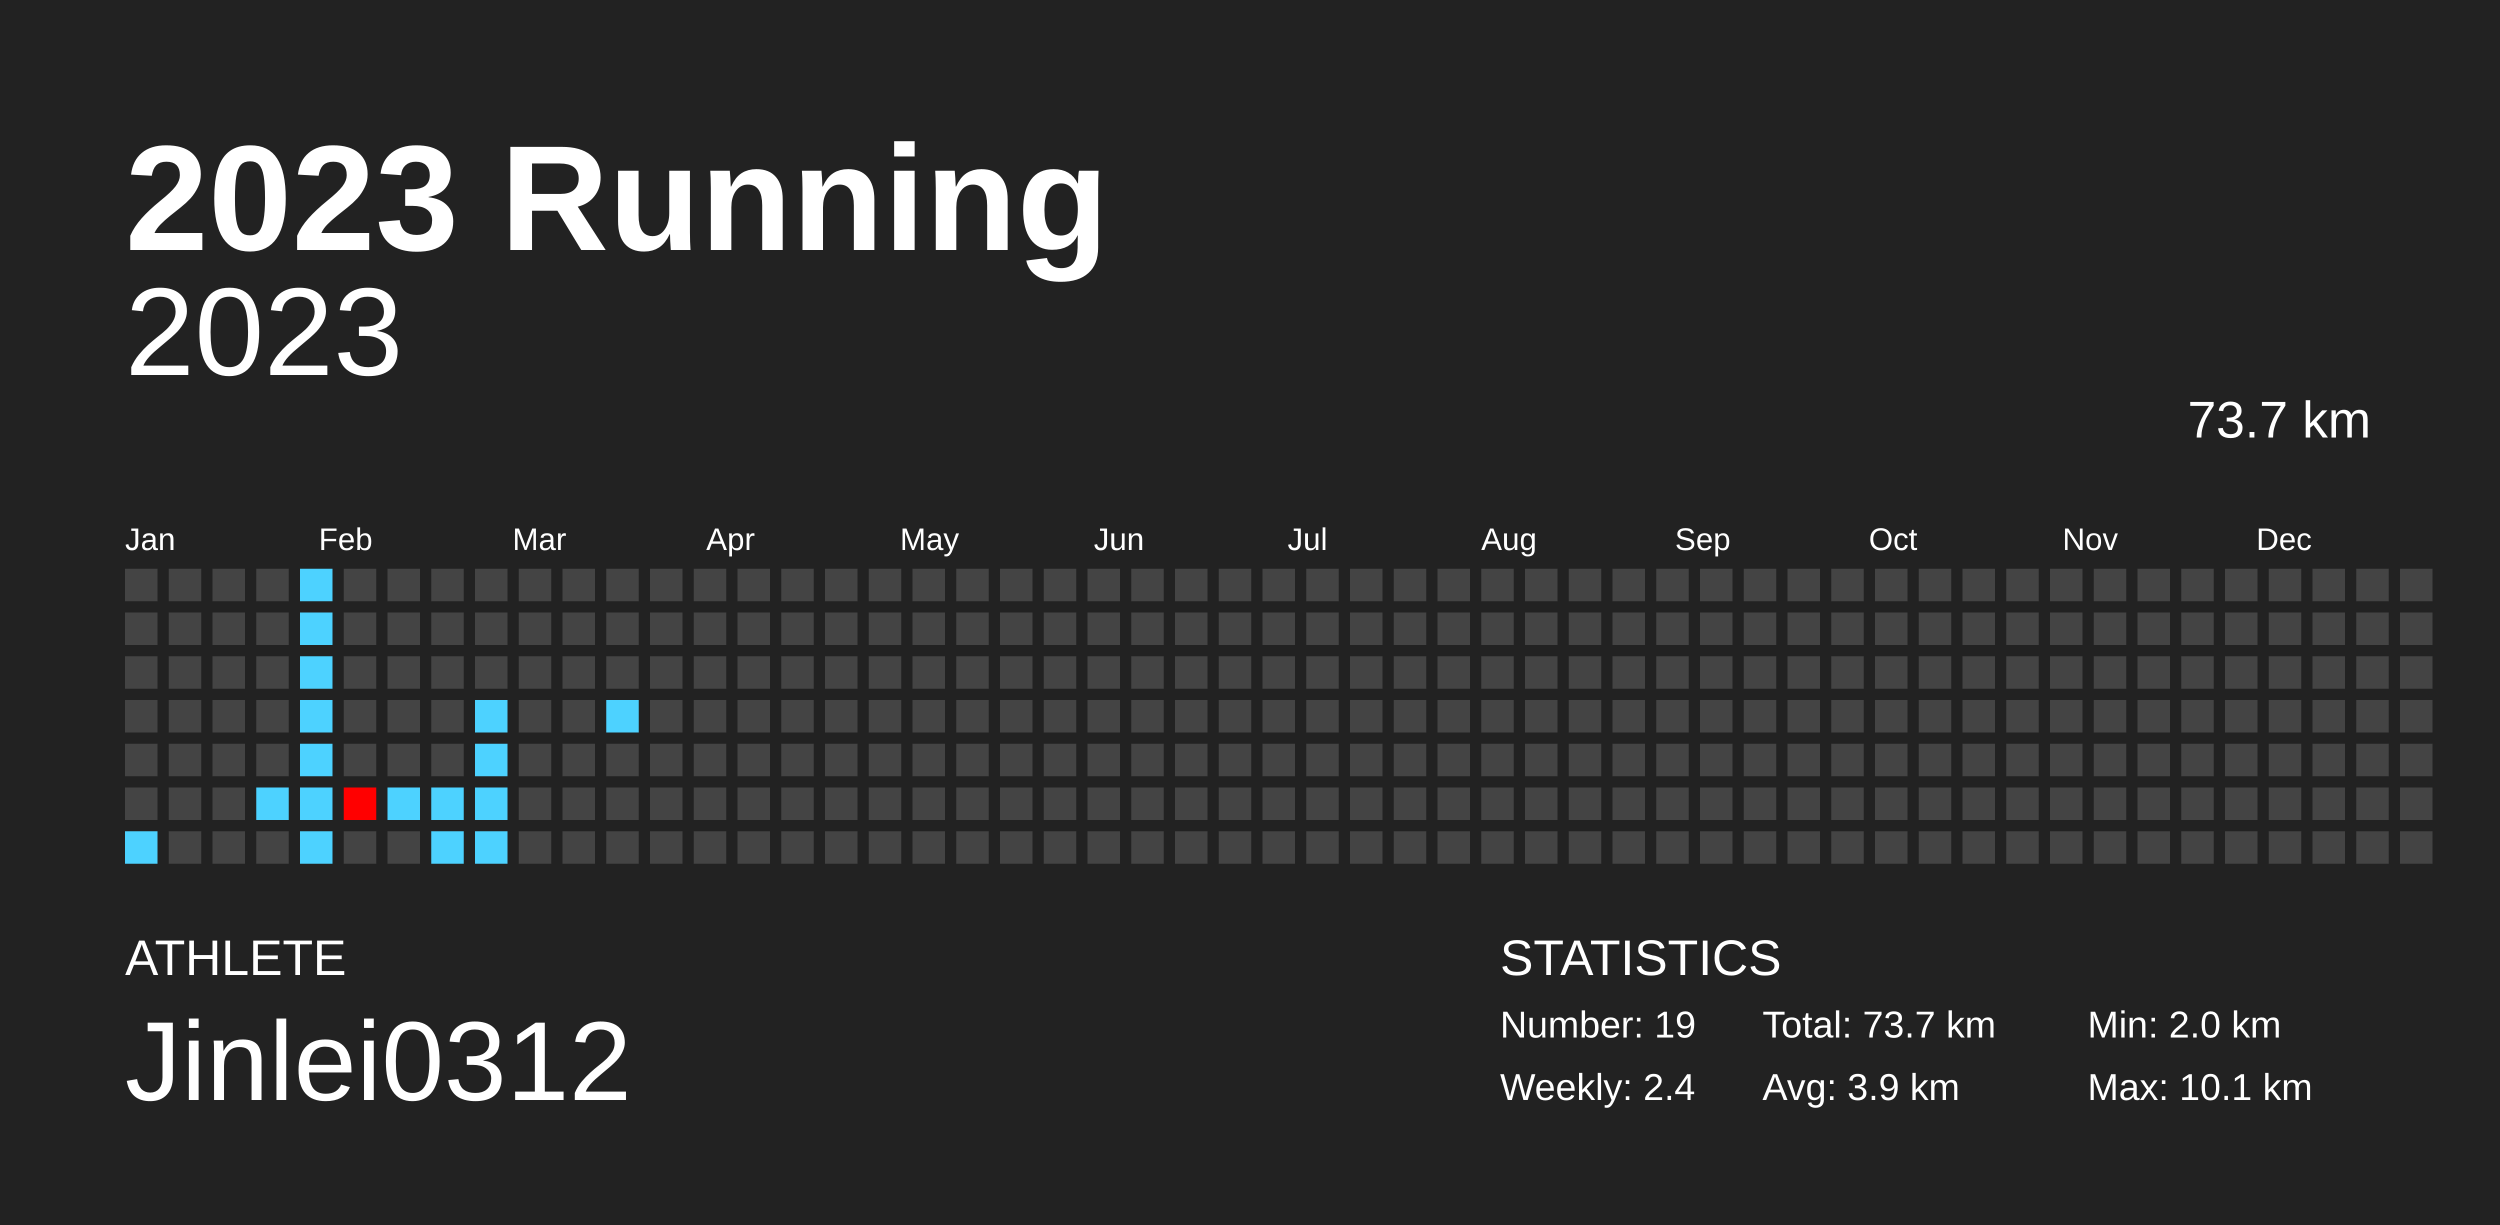
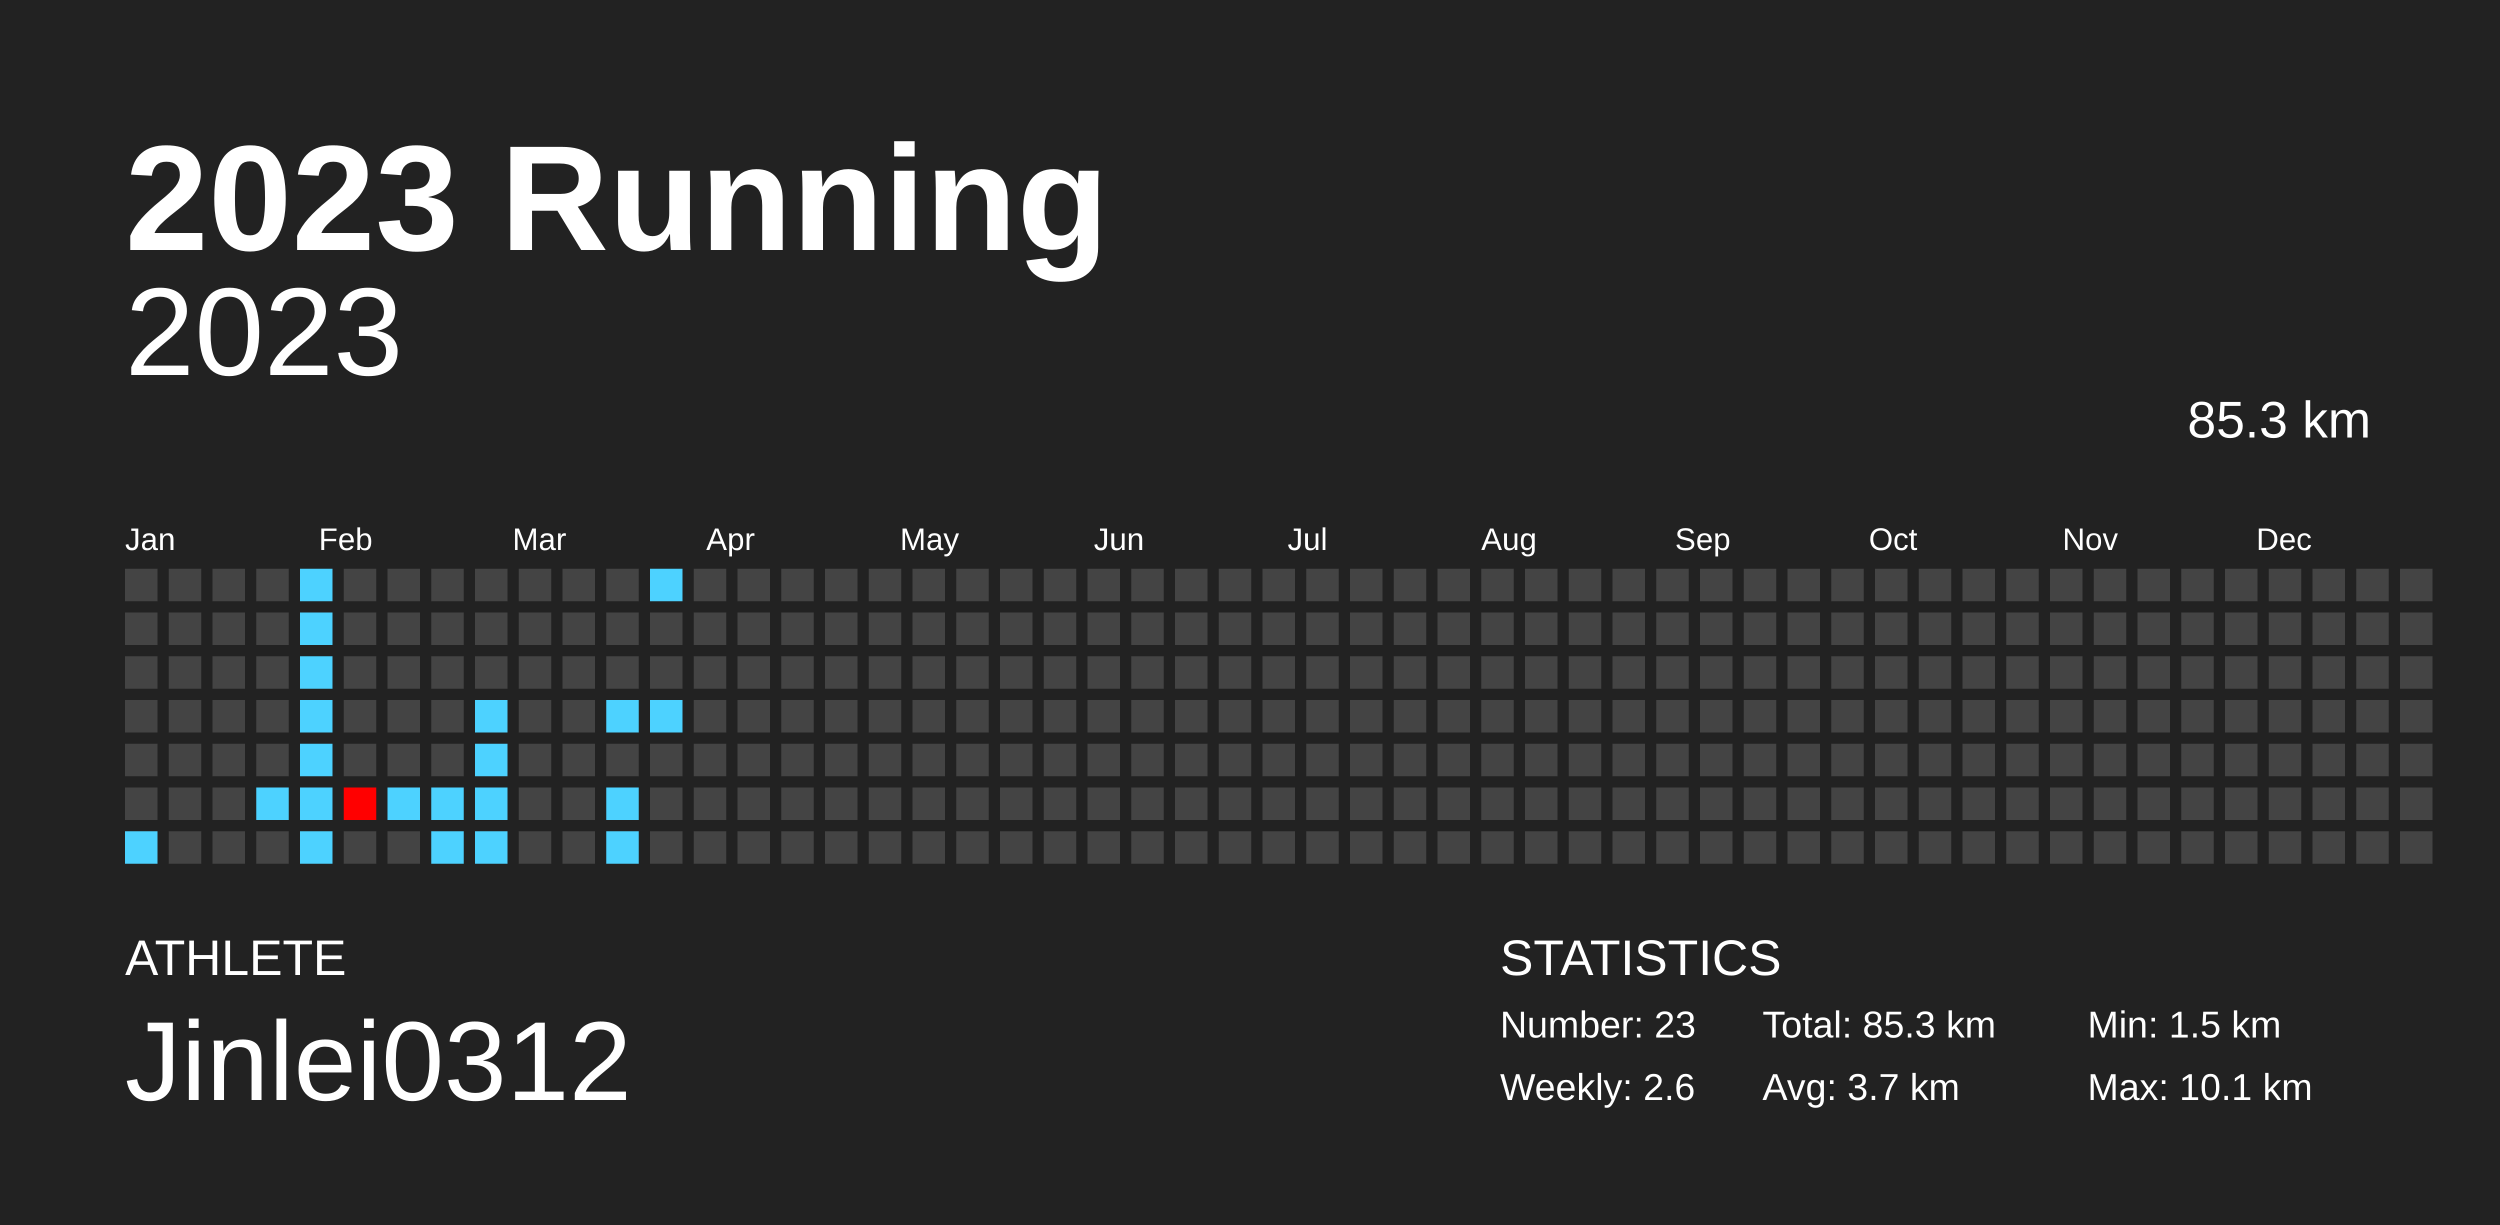
<svg xmlns="http://www.w3.org/2000/svg" baseProfile="full" height="98mm" version="1.1" viewBox="0,0,200,98" width="200mm">
  <defs />
  <rect fill="#222222" height="98" width="200" x="0" y="0" />
  <text fill="#FFFFFF" style="font-size:12px; font-family:Arial; font-weight:bold;" x="10" y="20">2023 Running</text>
  <text fill="#FFFFFF" style="font-size:4px; font-family:Arial" x="10" y="78">ATHLETE</text>
  <text fill="#FFFFFF" style="font-size:9px; font-family:Arial" x="10" y="88">Jinlei0312</text>
  <text fill="#FFFFFF" style="font-size:4px; font-family:Arial" x="120" y="78">STATISTICS</text>
-   <text fill="#FFFFFF" style="font-size:3px; font-family:Arial" x="120" y="83">Number: 19</text>
-   <text fill="#FFFFFF" style="font-size:3px; font-family:Arial" x="120" y="88">Weekly: 2.4</text>
-   <text fill="#FFFFFF" style="font-size:3px; font-family:Arial" x="141" y="83">Total: 73.7 km</text>
-   <text fill="#FFFFFF" style="font-size:3px; font-family:Arial" x="141" y="88">Avg: 3.9 km</text>
-   <text fill="#FFFFFF" style="font-size:3px; font-family:Arial" x="167" y="83">Min: 2.0 km</text>
+   <text fill="#FFFFFF" style="font-size:3px; font-family:Arial" x="120" y="83">Number: 23</text>
+   <text fill="#FFFFFF" style="font-size:3px; font-family:Arial" x="120" y="88">Weekly: 2.6</text>
+   <text fill="#FFFFFF" style="font-size:3px; font-family:Arial" x="141" y="83">Total: 85.3 km</text>
+   <text fill="#FFFFFF" style="font-size:3px; font-family:Arial" x="141" y="88">Avg: 3.7 km</text>
+   <text fill="#FFFFFF" style="font-size:3px; font-family:Arial" x="167" y="83">Min: 1.5 km</text>
  <text fill="#FFFFFF" style="font-size:3px; font-family:Arial" x="167" y="88">Max: 10.1 km</text>
  <text alignment-baseline="hanging" fill="#FFFFFF" style="font-size:10.0px; font-family:Arial;" x="10" y="30">2023</text>
-   <text alignment-baseline="hanging" fill="#FFFFFF" style="font-size:4.125px; font-family:Arial;" x="175" y="35">73.7 km</text>
+   <text alignment-baseline="hanging" fill="#FFFFFF" style="font-size:4.125px; font-family:Arial;" x="175" y="35">85.3 km</text>
  <text fill="#FFFFFF" style="font-size:2.5px; font-family:Arial" x="10.0" y="44">Jan</text>
  <text fill="#FFFFFF" style="font-size:2.5px; font-family:Arial" x="25.5" y="44">Feb</text>
  <text fill="#FFFFFF" style="font-size:2.5px; font-family:Arial" x="41.0" y="44">Mar</text>
  <text fill="#FFFFFF" style="font-size:2.5px; font-family:Arial" x="56.5" y="44">Apr</text>
  <text fill="#FFFFFF" style="font-size:2.5px; font-family:Arial" x="72.0" y="44">May</text>
  <text fill="#FFFFFF" style="font-size:2.5px; font-family:Arial" x="87.5" y="44">Jun</text>
  <text fill="#FFFFFF" style="font-size:2.5px; font-family:Arial" x="103.0" y="44">Jul</text>
  <text fill="#FFFFFF" style="font-size:2.5px; font-family:Arial" x="118.5" y="44">Aug</text>
  <text fill="#FFFFFF" style="font-size:2.5px; font-family:Arial" x="134.0" y="44">Sep</text>
  <text fill="#FFFFFF" style="font-size:2.5px; font-family:Arial" x="149.5" y="44">Oct</text>
  <text fill="#FFFFFF" style="font-size:2.5px; font-family:Arial" x="165.0" y="44">Nov</text>
  <text fill="#FFFFFF" style="font-size:2.5px; font-family:Arial" x="180.5" y="44">Dec</text>
  <rect fill="#444444" height="2.6" width="2.6" x="10.0" y="45.5" />
  <rect fill="#444444" height="2.6" width="2.6" x="10.0" y="49.0" />
  <rect fill="#444444" height="2.6" width="2.6" x="10.0" y="52.5" />
  <rect fill="#444444" height="2.6" width="2.6" x="10.0" y="56.0" />
  <rect fill="#444444" height="2.6" width="2.6" x="10.0" y="59.5" />
  <rect fill="#444444" height="2.6" width="2.6" x="10.0" y="63.0" />
  <rect fill="#4dd2ff" height="2.6" width="2.6" x="10.0" y="66.5" />
  <rect fill="#444444" height="2.6" width="2.6" x="13.5" y="45.5" />
  <rect fill="#444444" height="2.6" width="2.6" x="13.5" y="49.0" />
  <rect fill="#444444" height="2.6" width="2.6" x="13.5" y="52.5" />
  <rect fill="#444444" height="2.6" width="2.6" x="13.5" y="56.0" />
  <rect fill="#444444" height="2.6" width="2.6" x="13.5" y="59.5" />
  <rect fill="#444444" height="2.6" width="2.6" x="13.5" y="63.0" />
  <rect fill="#444444" height="2.6" width="2.6" x="13.5" y="66.5" />
  <rect fill="#444444" height="2.6" width="2.6" x="17.0" y="45.5" />
  <rect fill="#444444" height="2.6" width="2.6" x="17.0" y="49.0" />
  <rect fill="#444444" height="2.6" width="2.6" x="17.0" y="52.5" />
  <rect fill="#444444" height="2.6" width="2.6" x="17.0" y="56.0" />
  <rect fill="#444444" height="2.6" width="2.6" x="17.0" y="59.5" />
  <rect fill="#444444" height="2.6" width="2.6" x="17.0" y="63.0" />
  <rect fill="#444444" height="2.6" width="2.6" x="17.0" y="66.5" />
  <rect fill="#444444" height="2.6" width="2.6" x="20.5" y="45.5" />
  <rect fill="#444444" height="2.6" width="2.6" x="20.5" y="49.0" />
  <rect fill="#444444" height="2.6" width="2.6" x="20.5" y="52.5" />
  <rect fill="#444444" height="2.6" width="2.6" x="20.5" y="56.0" />
  <rect fill="#444444" height="2.6" width="2.6" x="20.5" y="59.5" />
  <rect fill="#4dd2ff" height="2.6" width="2.6" x="20.5" y="63.0" />
  <rect fill="#444444" height="2.6" width="2.6" x="20.5" y="66.5" />
  <rect fill="#4dd2ff" height="2.6" width="2.6" x="24.0" y="45.5" />
  <rect fill="#4dd2ff" height="2.6" width="2.6" x="24.0" y="49.0" />
  <rect fill="#4dd2ff" height="2.6" width="2.6" x="24.0" y="52.5" />
  <rect fill="#4dd2ff" height="2.6" width="2.6" x="24.0" y="56.0" />
  <rect fill="#4dd2ff" height="2.6" width="2.6" x="24.0" y="59.5" />
  <rect fill="#4dd2ff" height="2.6" width="2.6" x="24.0" y="63.0" />
  <rect fill="#4dd2ff" height="2.6" width="2.6" x="24.0" y="66.5" />
  <rect fill="#444444" height="2.6" width="2.6" x="27.5" y="45.5" />
  <rect fill="#444444" height="2.6" width="2.6" x="27.5" y="49.0" />
  <rect fill="#444444" height="2.6" width="2.6" x="27.5" y="52.5" />
  <rect fill="#444444" height="2.6" width="2.6" x="27.5" y="56.0" />
  <rect fill="#444444" height="2.6" width="2.6" x="27.5" y="59.5" />
  <rect fill="#ff0000" height="2.6" width="2.6" x="27.5" y="63.0" />
  <rect fill="#444444" height="2.6" width="2.6" x="27.5" y="66.5" />
  <rect fill="#444444" height="2.6" width="2.6" x="31.0" y="45.5" />
  <rect fill="#444444" height="2.6" width="2.6" x="31.0" y="49.0" />
  <rect fill="#444444" height="2.6" width="2.6" x="31.0" y="52.5" />
  <rect fill="#444444" height="2.6" width="2.6" x="31.0" y="56.0" />
  <rect fill="#444444" height="2.6" width="2.6" x="31.0" y="59.5" />
  <rect fill="#4dd2ff" height="2.6" width="2.6" x="31.0" y="63.0" />
  <rect fill="#444444" height="2.6" width="2.6" x="31.0" y="66.5" />
  <rect fill="#444444" height="2.6" width="2.6" x="34.5" y="45.5" />
  <rect fill="#444444" height="2.6" width="2.6" x="34.5" y="49.0" />
  <rect fill="#444444" height="2.6" width="2.6" x="34.5" y="52.5" />
  <rect fill="#444444" height="2.6" width="2.6" x="34.5" y="56.0" />
  <rect fill="#444444" height="2.6" width="2.6" x="34.5" y="59.5" />
  <rect fill="#4dd2ff" height="2.6" width="2.6" x="34.5" y="63.0" />
  <rect fill="#4dd2ff" height="2.6" width="2.6" x="34.5" y="66.5" />
  <rect fill="#444444" height="2.6" width="2.6" x="38.0" y="45.5" />
  <rect fill="#444444" height="2.6" width="2.6" x="38.0" y="49.0" />
  <rect fill="#444444" height="2.6" width="2.6" x="38.0" y="52.5" />
  <rect fill="#4dd2ff" height="2.6" width="2.6" x="38.0" y="56.0" />
  <rect fill="#4dd2ff" height="2.6" width="2.6" x="38.0" y="59.5" />
  <rect fill="#4dd2ff" height="2.6" width="2.6" x="38.0" y="63.0" />
  <rect fill="#4dd2ff" height="2.6" width="2.6" x="38.0" y="66.5" />
  <rect fill="#444444" height="2.6" width="2.6" x="41.5" y="45.5" />
  <rect fill="#444444" height="2.6" width="2.6" x="41.5" y="49.0" />
  <rect fill="#444444" height="2.6" width="2.6" x="41.5" y="52.5" />
  <rect fill="#444444" height="2.6" width="2.6" x="41.5" y="56.0" />
  <rect fill="#444444" height="2.6" width="2.6" x="41.5" y="59.5" />
  <rect fill="#444444" height="2.6" width="2.6" x="41.5" y="63.0" />
  <rect fill="#444444" height="2.6" width="2.6" x="41.5" y="66.5" />
  <rect fill="#444444" height="2.6" width="2.6" x="45.0" y="45.5" />
  <rect fill="#444444" height="2.6" width="2.6" x="45.0" y="49.0" />
  <rect fill="#444444" height="2.6" width="2.6" x="45.0" y="52.5" />
  <rect fill="#444444" height="2.6" width="2.6" x="45.0" y="56.0" />
  <rect fill="#444444" height="2.6" width="2.6" x="45.0" y="59.5" />
  <rect fill="#444444" height="2.6" width="2.6" x="45.0" y="63.0" />
  <rect fill="#444444" height="2.6" width="2.6" x="45.0" y="66.5" />
  <rect fill="#444444" height="2.6" width="2.6" x="48.5" y="45.5" />
  <rect fill="#444444" height="2.6" width="2.6" x="48.5" y="49.0" />
  <rect fill="#444444" height="2.6" width="2.6" x="48.5" y="52.5" />
  <rect fill="#4dd2ff" height="2.6" width="2.6" x="48.5" y="56.0" />
  <rect fill="#444444" height="2.6" width="2.6" x="48.5" y="59.5" />
-   <rect fill="#444444" height="2.6" width="2.6" x="48.5" y="63.0" />
-   <rect fill="#444444" height="2.6" width="2.6" x="48.5" y="66.5" />
-   <rect fill="#444444" height="2.6" width="2.6" x="52.0" y="45.5" />
+   <rect fill="#4dd2ff" height="2.6" width="2.6" x="48.5" y="63.0" />
+   <rect fill="#4dd2ff" height="2.6" width="2.6" x="48.5" y="66.5" />
+   <rect fill="#4dd2ff" height="2.6" width="2.6" x="52.0" y="45.5" />
  <rect fill="#444444" height="2.6" width="2.6" x="52.0" y="49.0" />
  <rect fill="#444444" height="2.6" width="2.6" x="52.0" y="52.5" />
-   <rect fill="#444444" height="2.6" width="2.6" x="52.0" y="56.0" />
+   <rect fill="#4dd2ff" height="2.6" width="2.6" x="52.0" y="56.0" />
  <rect fill="#444444" height="2.6" width="2.6" x="52.0" y="59.5" />
  <rect fill="#444444" height="2.6" width="2.6" x="52.0" y="63.0" />
  <rect fill="#444444" height="2.6" width="2.6" x="52.0" y="66.5" />
  <rect fill="#444444" height="2.6" width="2.6" x="55.5" y="45.5" />
  <rect fill="#444444" height="2.6" width="2.6" x="55.5" y="49.0" />
  <rect fill="#444444" height="2.6" width="2.6" x="55.5" y="52.5" />
  <rect fill="#444444" height="2.6" width="2.6" x="55.5" y="56.0" />
  <rect fill="#444444" height="2.6" width="2.6" x="55.5" y="59.5" />
  <rect fill="#444444" height="2.6" width="2.6" x="55.5" y="63.0" />
  <rect fill="#444444" height="2.6" width="2.6" x="55.5" y="66.5" />
  <rect fill="#444444" height="2.6" width="2.6" x="59.0" y="45.5" />
  <rect fill="#444444" height="2.6" width="2.6" x="59.0" y="49.0" />
  <rect fill="#444444" height="2.6" width="2.6" x="59.0" y="52.5" />
  <rect fill="#444444" height="2.6" width="2.6" x="59.0" y="56.0" />
  <rect fill="#444444" height="2.6" width="2.6" x="59.0" y="59.5" />
  <rect fill="#444444" height="2.6" width="2.6" x="59.0" y="63.0" />
  <rect fill="#444444" height="2.6" width="2.6" x="59.0" y="66.5" />
  <rect fill="#444444" height="2.6" width="2.6" x="62.5" y="45.5" />
  <rect fill="#444444" height="2.6" width="2.6" x="62.5" y="49.0" />
  <rect fill="#444444" height="2.6" width="2.6" x="62.5" y="52.5" />
  <rect fill="#444444" height="2.6" width="2.6" x="62.5" y="56.0" />
  <rect fill="#444444" height="2.6" width="2.6" x="62.5" y="59.5" />
  <rect fill="#444444" height="2.6" width="2.6" x="62.5" y="63.0" />
  <rect fill="#444444" height="2.6" width="2.6" x="62.5" y="66.5" />
  <rect fill="#444444" height="2.6" width="2.6" x="66.0" y="45.5" />
  <rect fill="#444444" height="2.6" width="2.6" x="66.0" y="49.0" />
  <rect fill="#444444" height="2.6" width="2.6" x="66.0" y="52.5" />
  <rect fill="#444444" height="2.6" width="2.6" x="66.0" y="56.0" />
  <rect fill="#444444" height="2.6" width="2.6" x="66.0" y="59.5" />
  <rect fill="#444444" height="2.6" width="2.6" x="66.0" y="63.0" />
  <rect fill="#444444" height="2.6" width="2.6" x="66.0" y="66.5" />
  <rect fill="#444444" height="2.6" width="2.6" x="69.5" y="45.5" />
  <rect fill="#444444" height="2.6" width="2.6" x="69.5" y="49.0" />
  <rect fill="#444444" height="2.6" width="2.6" x="69.5" y="52.5" />
  <rect fill="#444444" height="2.6" width="2.6" x="69.5" y="56.0" />
  <rect fill="#444444" height="2.6" width="2.6" x="69.5" y="59.5" />
  <rect fill="#444444" height="2.6" width="2.6" x="69.5" y="63.0" />
  <rect fill="#444444" height="2.6" width="2.6" x="69.5" y="66.5" />
  <rect fill="#444444" height="2.6" width="2.6" x="73.0" y="45.5" />
  <rect fill="#444444" height="2.6" width="2.6" x="73.0" y="49.0" />
  <rect fill="#444444" height="2.6" width="2.6" x="73.0" y="52.5" />
  <rect fill="#444444" height="2.6" width="2.6" x="73.0" y="56.0" />
  <rect fill="#444444" height="2.6" width="2.6" x="73.0" y="59.5" />
  <rect fill="#444444" height="2.6" width="2.6" x="73.0" y="63.0" />
  <rect fill="#444444" height="2.6" width="2.6" x="73.0" y="66.5" />
  <rect fill="#444444" height="2.6" width="2.6" x="76.5" y="45.5" />
  <rect fill="#444444" height="2.6" width="2.6" x="76.5" y="49.0" />
  <rect fill="#444444" height="2.6" width="2.6" x="76.5" y="52.5" />
  <rect fill="#444444" height="2.6" width="2.6" x="76.5" y="56.0" />
  <rect fill="#444444" height="2.6" width="2.6" x="76.5" y="59.5" />
  <rect fill="#444444" height="2.6" width="2.6" x="76.5" y="63.0" />
  <rect fill="#444444" height="2.6" width="2.6" x="76.5" y="66.5" />
  <rect fill="#444444" height="2.6" width="2.6" x="80.0" y="45.5" />
  <rect fill="#444444" height="2.6" width="2.6" x="80.0" y="49.0" />
  <rect fill="#444444" height="2.6" width="2.6" x="80.0" y="52.5" />
  <rect fill="#444444" height="2.6" width="2.6" x="80.0" y="56.0" />
  <rect fill="#444444" height="2.6" width="2.6" x="80.0" y="59.5" />
  <rect fill="#444444" height="2.6" width="2.6" x="80.0" y="63.0" />
  <rect fill="#444444" height="2.6" width="2.6" x="80.0" y="66.5" />
  <rect fill="#444444" height="2.6" width="2.6" x="83.5" y="45.5" />
  <rect fill="#444444" height="2.6" width="2.6" x="83.5" y="49.0" />
  <rect fill="#444444" height="2.6" width="2.6" x="83.5" y="52.5" />
  <rect fill="#444444" height="2.6" width="2.6" x="83.5" y="56.0" />
  <rect fill="#444444" height="2.6" width="2.6" x="83.5" y="59.5" />
  <rect fill="#444444" height="2.6" width="2.6" x="83.5" y="63.0" />
  <rect fill="#444444" height="2.6" width="2.6" x="83.5" y="66.5" />
  <rect fill="#444444" height="2.6" width="2.6" x="87.0" y="45.5" />
  <rect fill="#444444" height="2.6" width="2.6" x="87.0" y="49.0" />
  <rect fill="#444444" height="2.6" width="2.6" x="87.0" y="52.5" />
  <rect fill="#444444" height="2.6" width="2.6" x="87.0" y="56.0" />
  <rect fill="#444444" height="2.6" width="2.6" x="87.0" y="59.5" />
  <rect fill="#444444" height="2.6" width="2.6" x="87.0" y="63.0" />
  <rect fill="#444444" height="2.6" width="2.6" x="87.0" y="66.5" />
  <rect fill="#444444" height="2.6" width="2.6" x="90.5" y="45.5" />
  <rect fill="#444444" height="2.6" width="2.6" x="90.5" y="49.0" />
  <rect fill="#444444" height="2.6" width="2.6" x="90.5" y="52.5" />
  <rect fill="#444444" height="2.6" width="2.6" x="90.5" y="56.0" />
  <rect fill="#444444" height="2.6" width="2.6" x="90.5" y="59.5" />
  <rect fill="#444444" height="2.6" width="2.6" x="90.5" y="63.0" />
  <rect fill="#444444" height="2.6" width="2.6" x="90.5" y="66.5" />
  <rect fill="#444444" height="2.6" width="2.6" x="94.0" y="45.5" />
  <rect fill="#444444" height="2.6" width="2.6" x="94.0" y="49.0" />
  <rect fill="#444444" height="2.6" width="2.6" x="94.0" y="52.5" />
  <rect fill="#444444" height="2.6" width="2.6" x="94.0" y="56.0" />
  <rect fill="#444444" height="2.6" width="2.6" x="94.0" y="59.5" />
  <rect fill="#444444" height="2.6" width="2.6" x="94.0" y="63.0" />
  <rect fill="#444444" height="2.6" width="2.6" x="94.0" y="66.5" />
  <rect fill="#444444" height="2.6" width="2.6" x="97.5" y="45.5" />
  <rect fill="#444444" height="2.6" width="2.6" x="97.5" y="49.0" />
  <rect fill="#444444" height="2.6" width="2.6" x="97.5" y="52.5" />
  <rect fill="#444444" height="2.6" width="2.6" x="97.5" y="56.0" />
  <rect fill="#444444" height="2.6" width="2.6" x="97.5" y="59.5" />
  <rect fill="#444444" height="2.6" width="2.6" x="97.5" y="63.0" />
  <rect fill="#444444" height="2.6" width="2.6" x="97.5" y="66.5" />
  <rect fill="#444444" height="2.6" width="2.6" x="101.0" y="45.5" />
  <rect fill="#444444" height="2.6" width="2.6" x="101.0" y="49.0" />
  <rect fill="#444444" height="2.6" width="2.6" x="101.0" y="52.5" />
  <rect fill="#444444" height="2.6" width="2.6" x="101.0" y="56.0" />
  <rect fill="#444444" height="2.6" width="2.6" x="101.0" y="59.5" />
  <rect fill="#444444" height="2.6" width="2.6" x="101.0" y="63.0" />
  <rect fill="#444444" height="2.6" width="2.6" x="101.0" y="66.5" />
  <rect fill="#444444" height="2.6" width="2.6" x="104.5" y="45.5" />
  <rect fill="#444444" height="2.6" width="2.6" x="104.5" y="49.0" />
  <rect fill="#444444" height="2.6" width="2.6" x="104.5" y="52.5" />
  <rect fill="#444444" height="2.6" width="2.6" x="104.5" y="56.0" />
  <rect fill="#444444" height="2.6" width="2.6" x="104.5" y="59.5" />
  <rect fill="#444444" height="2.6" width="2.6" x="104.5" y="63.0" />
  <rect fill="#444444" height="2.6" width="2.6" x="104.5" y="66.5" />
  <rect fill="#444444" height="2.6" width="2.6" x="108.0" y="45.5" />
  <rect fill="#444444" height="2.6" width="2.6" x="108.0" y="49.0" />
  <rect fill="#444444" height="2.6" width="2.6" x="108.0" y="52.5" />
  <rect fill="#444444" height="2.6" width="2.6" x="108.0" y="56.0" />
  <rect fill="#444444" height="2.6" width="2.6" x="108.0" y="59.5" />
  <rect fill="#444444" height="2.6" width="2.6" x="108.0" y="63.0" />
  <rect fill="#444444" height="2.6" width="2.6" x="108.0" y="66.5" />
  <rect fill="#444444" height="2.6" width="2.6" x="111.5" y="45.5" />
  <rect fill="#444444" height="2.6" width="2.6" x="111.5" y="49.0" />
  <rect fill="#444444" height="2.6" width="2.6" x="111.5" y="52.5" />
  <rect fill="#444444" height="2.6" width="2.6" x="111.5" y="56.0" />
  <rect fill="#444444" height="2.6" width="2.6" x="111.5" y="59.5" />
  <rect fill="#444444" height="2.6" width="2.6" x="111.5" y="63.0" />
  <rect fill="#444444" height="2.6" width="2.6" x="111.5" y="66.5" />
  <rect fill="#444444" height="2.6" width="2.6" x="115.0" y="45.5" />
  <rect fill="#444444" height="2.6" width="2.6" x="115.0" y="49.0" />
  <rect fill="#444444" height="2.6" width="2.6" x="115.0" y="52.5" />
  <rect fill="#444444" height="2.6" width="2.6" x="115.0" y="56.0" />
  <rect fill="#444444" height="2.6" width="2.6" x="115.0" y="59.5" />
  <rect fill="#444444" height="2.6" width="2.6" x="115.0" y="63.0" />
  <rect fill="#444444" height="2.6" width="2.6" x="115.0" y="66.5" />
  <rect fill="#444444" height="2.6" width="2.6" x="118.5" y="45.5" />
  <rect fill="#444444" height="2.6" width="2.6" x="118.5" y="49.0" />
  <rect fill="#444444" height="2.6" width="2.6" x="118.5" y="52.5" />
  <rect fill="#444444" height="2.6" width="2.6" x="118.5" y="56.0" />
  <rect fill="#444444" height="2.6" width="2.6" x="118.5" y="59.5" />
  <rect fill="#444444" height="2.6" width="2.6" x="118.5" y="63.0" />
  <rect fill="#444444" height="2.6" width="2.6" x="118.5" y="66.5" />
  <rect fill="#444444" height="2.6" width="2.6" x="122.0" y="45.5" />
  <rect fill="#444444" height="2.6" width="2.6" x="122.0" y="49.0" />
  <rect fill="#444444" height="2.6" width="2.6" x="122.0" y="52.5" />
  <rect fill="#444444" height="2.6" width="2.6" x="122.0" y="56.0" />
  <rect fill="#444444" height="2.6" width="2.6" x="122.0" y="59.5" />
  <rect fill="#444444" height="2.6" width="2.6" x="122.0" y="63.0" />
  <rect fill="#444444" height="2.6" width="2.6" x="122.0" y="66.5" />
  <rect fill="#444444" height="2.6" width="2.6" x="125.5" y="45.5" />
  <rect fill="#444444" height="2.6" width="2.6" x="125.5" y="49.0" />
  <rect fill="#444444" height="2.6" width="2.6" x="125.5" y="52.5" />
  <rect fill="#444444" height="2.6" width="2.6" x="125.5" y="56.0" />
  <rect fill="#444444" height="2.6" width="2.6" x="125.5" y="59.5" />
  <rect fill="#444444" height="2.6" width="2.6" x="125.5" y="63.0" />
  <rect fill="#444444" height="2.6" width="2.6" x="125.5" y="66.5" />
  <rect fill="#444444" height="2.6" width="2.6" x="129.0" y="45.5" />
  <rect fill="#444444" height="2.6" width="2.6" x="129.0" y="49.0" />
  <rect fill="#444444" height="2.6" width="2.6" x="129.0" y="52.5" />
  <rect fill="#444444" height="2.6" width="2.6" x="129.0" y="56.0" />
  <rect fill="#444444" height="2.6" width="2.6" x="129.0" y="59.5" />
  <rect fill="#444444" height="2.6" width="2.6" x="129.0" y="63.0" />
  <rect fill="#444444" height="2.6" width="2.6" x="129.0" y="66.5" />
  <rect fill="#444444" height="2.6" width="2.6" x="132.5" y="45.5" />
  <rect fill="#444444" height="2.6" width="2.6" x="132.5" y="49.0" />
  <rect fill="#444444" height="2.6" width="2.6" x="132.5" y="52.5" />
  <rect fill="#444444" height="2.6" width="2.6" x="132.5" y="56.0" />
  <rect fill="#444444" height="2.6" width="2.6" x="132.5" y="59.5" />
  <rect fill="#444444" height="2.6" width="2.6" x="132.5" y="63.0" />
  <rect fill="#444444" height="2.6" width="2.6" x="132.5" y="66.5" />
  <rect fill="#444444" height="2.6" width="2.6" x="136.0" y="45.5" />
  <rect fill="#444444" height="2.6" width="2.6" x="136.0" y="49.0" />
  <rect fill="#444444" height="2.6" width="2.6" x="136.0" y="52.5" />
  <rect fill="#444444" height="2.6" width="2.6" x="136.0" y="56.0" />
  <rect fill="#444444" height="2.6" width="2.6" x="136.0" y="59.5" />
  <rect fill="#444444" height="2.6" width="2.6" x="136.0" y="63.0" />
  <rect fill="#444444" height="2.6" width="2.6" x="136.0" y="66.5" />
  <rect fill="#444444" height="2.6" width="2.6" x="139.5" y="45.5" />
  <rect fill="#444444" height="2.6" width="2.6" x="139.5" y="49.0" />
  <rect fill="#444444" height="2.6" width="2.6" x="139.5" y="52.5" />
  <rect fill="#444444" height="2.6" width="2.6" x="139.5" y="56.0" />
  <rect fill="#444444" height="2.6" width="2.6" x="139.5" y="59.5" />
  <rect fill="#444444" height="2.6" width="2.6" x="139.5" y="63.0" />
  <rect fill="#444444" height="2.6" width="2.6" x="139.5" y="66.5" />
  <rect fill="#444444" height="2.6" width="2.6" x="143.0" y="45.5" />
  <rect fill="#444444" height="2.6" width="2.6" x="143.0" y="49.0" />
  <rect fill="#444444" height="2.6" width="2.6" x="143.0" y="52.5" />
  <rect fill="#444444" height="2.6" width="2.6" x="143.0" y="56.0" />
  <rect fill="#444444" height="2.6" width="2.6" x="143.0" y="59.5" />
  <rect fill="#444444" height="2.6" width="2.6" x="143.0" y="63.0" />
  <rect fill="#444444" height="2.6" width="2.6" x="143.0" y="66.5" />
  <rect fill="#444444" height="2.6" width="2.6" x="146.5" y="45.5" />
  <rect fill="#444444" height="2.6" width="2.6" x="146.5" y="49.0" />
  <rect fill="#444444" height="2.6" width="2.6" x="146.5" y="52.5" />
  <rect fill="#444444" height="2.6" width="2.6" x="146.5" y="56.0" />
  <rect fill="#444444" height="2.6" width="2.6" x="146.5" y="59.5" />
  <rect fill="#444444" height="2.6" width="2.6" x="146.5" y="63.0" />
  <rect fill="#444444" height="2.6" width="2.6" x="146.5" y="66.5" />
  <rect fill="#444444" height="2.6" width="2.6" x="150.0" y="45.5" />
  <rect fill="#444444" height="2.6" width="2.6" x="150.0" y="49.0" />
  <rect fill="#444444" height="2.6" width="2.6" x="150.0" y="52.5" />
  <rect fill="#444444" height="2.6" width="2.6" x="150.0" y="56.0" />
  <rect fill="#444444" height="2.6" width="2.6" x="150.0" y="59.5" />
  <rect fill="#444444" height="2.6" width="2.6" x="150.0" y="63.0" />
  <rect fill="#444444" height="2.6" width="2.6" x="150.0" y="66.5" />
  <rect fill="#444444" height="2.6" width="2.6" x="153.5" y="45.5" />
  <rect fill="#444444" height="2.6" width="2.6" x="153.5" y="49.0" />
  <rect fill="#444444" height="2.6" width="2.6" x="153.5" y="52.5" />
  <rect fill="#444444" height="2.6" width="2.6" x="153.5" y="56.0" />
  <rect fill="#444444" height="2.6" width="2.6" x="153.5" y="59.5" />
  <rect fill="#444444" height="2.6" width="2.6" x="153.5" y="63.0" />
  <rect fill="#444444" height="2.6" width="2.6" x="153.5" y="66.5" />
  <rect fill="#444444" height="2.6" width="2.6" x="157.0" y="45.5" />
  <rect fill="#444444" height="2.6" width="2.6" x="157.0" y="49.0" />
  <rect fill="#444444" height="2.6" width="2.6" x="157.0" y="52.5" />
  <rect fill="#444444" height="2.6" width="2.6" x="157.0" y="56.0" />
  <rect fill="#444444" height="2.6" width="2.6" x="157.0" y="59.5" />
  <rect fill="#444444" height="2.6" width="2.6" x="157.0" y="63.0" />
  <rect fill="#444444" height="2.6" width="2.6" x="157.0" y="66.5" />
  <rect fill="#444444" height="2.6" width="2.6" x="160.5" y="45.5" />
  <rect fill="#444444" height="2.6" width="2.6" x="160.5" y="49.0" />
  <rect fill="#444444" height="2.6" width="2.6" x="160.5" y="52.5" />
  <rect fill="#444444" height="2.6" width="2.6" x="160.5" y="56.0" />
  <rect fill="#444444" height="2.6" width="2.6" x="160.5" y="59.5" />
  <rect fill="#444444" height="2.6" width="2.6" x="160.5" y="63.0" />
  <rect fill="#444444" height="2.6" width="2.6" x="160.5" y="66.5" />
  <rect fill="#444444" height="2.6" width="2.6" x="164.0" y="45.5" />
  <rect fill="#444444" height="2.6" width="2.6" x="164.0" y="49.0" />
  <rect fill="#444444" height="2.6" width="2.6" x="164.0" y="52.5" />
  <rect fill="#444444" height="2.6" width="2.6" x="164.0" y="56.0" />
  <rect fill="#444444" height="2.6" width="2.6" x="164.0" y="59.5" />
  <rect fill="#444444" height="2.6" width="2.6" x="164.0" y="63.0" />
  <rect fill="#444444" height="2.6" width="2.6" x="164.0" y="66.5" />
  <rect fill="#444444" height="2.6" width="2.6" x="167.5" y="45.5" />
  <rect fill="#444444" height="2.6" width="2.6" x="167.5" y="49.0" />
  <rect fill="#444444" height="2.6" width="2.6" x="167.5" y="52.5" />
  <rect fill="#444444" height="2.6" width="2.6" x="167.5" y="56.0" />
  <rect fill="#444444" height="2.6" width="2.6" x="167.5" y="59.5" />
  <rect fill="#444444" height="2.6" width="2.6" x="167.5" y="63.0" />
  <rect fill="#444444" height="2.6" width="2.6" x="167.5" y="66.5" />
  <rect fill="#444444" height="2.6" width="2.6" x="171.0" y="45.5" />
  <rect fill="#444444" height="2.6" width="2.6" x="171.0" y="49.0" />
  <rect fill="#444444" height="2.6" width="2.6" x="171.0" y="52.5" />
  <rect fill="#444444" height="2.6" width="2.6" x="171.0" y="56.0" />
  <rect fill="#444444" height="2.6" width="2.6" x="171.0" y="59.5" />
  <rect fill="#444444" height="2.6" width="2.6" x="171.0" y="63.0" />
  <rect fill="#444444" height="2.6" width="2.6" x="171.0" y="66.5" />
  <rect fill="#444444" height="2.6" width="2.6" x="174.5" y="45.5" />
  <rect fill="#444444" height="2.6" width="2.6" x="174.5" y="49.0" />
  <rect fill="#444444" height="2.6" width="2.6" x="174.5" y="52.5" />
  <rect fill="#444444" height="2.6" width="2.6" x="174.5" y="56.0" />
  <rect fill="#444444" height="2.6" width="2.6" x="174.5" y="59.5" />
  <rect fill="#444444" height="2.6" width="2.6" x="174.5" y="63.0" />
  <rect fill="#444444" height="2.6" width="2.6" x="174.5" y="66.5" />
  <rect fill="#444444" height="2.6" width="2.6" x="178.0" y="45.5" />
  <rect fill="#444444" height="2.6" width="2.6" x="178.0" y="49.0" />
  <rect fill="#444444" height="2.6" width="2.6" x="178.0" y="52.5" />
  <rect fill="#444444" height="2.6" width="2.6" x="178.0" y="56.0" />
  <rect fill="#444444" height="2.6" width="2.6" x="178.0" y="59.5" />
  <rect fill="#444444" height="2.6" width="2.6" x="178.0" y="63.0" />
  <rect fill="#444444" height="2.6" width="2.6" x="178.0" y="66.5" />
  <rect fill="#444444" height="2.6" width="2.6" x="181.5" y="45.5" />
  <rect fill="#444444" height="2.6" width="2.6" x="181.5" y="49.0" />
  <rect fill="#444444" height="2.6" width="2.6" x="181.5" y="52.5" />
  <rect fill="#444444" height="2.6" width="2.6" x="181.5" y="56.0" />
  <rect fill="#444444" height="2.6" width="2.6" x="181.5" y="59.5" />
  <rect fill="#444444" height="2.6" width="2.6" x="181.5" y="63.0" />
  <rect fill="#444444" height="2.6" width="2.6" x="181.5" y="66.5" />
  <rect fill="#444444" height="2.6" width="2.6" x="185.0" y="45.5" />
  <rect fill="#444444" height="2.6" width="2.6" x="185.0" y="49.0" />
  <rect fill="#444444" height="2.6" width="2.6" x="185.0" y="52.5" />
  <rect fill="#444444" height="2.6" width="2.6" x="185.0" y="56.0" />
  <rect fill="#444444" height="2.6" width="2.6" x="185.0" y="59.5" />
  <rect fill="#444444" height="2.6" width="2.6" x="185.0" y="63.0" />
  <rect fill="#444444" height="2.6" width="2.6" x="185.0" y="66.5" />
  <rect fill="#444444" height="2.6" width="2.6" x="188.5" y="45.5" />
  <rect fill="#444444" height="2.6" width="2.6" x="188.5" y="49.0" />
  <rect fill="#444444" height="2.6" width="2.6" x="188.5" y="52.5" />
  <rect fill="#444444" height="2.6" width="2.6" x="188.5" y="56.0" />
  <rect fill="#444444" height="2.6" width="2.6" x="188.5" y="59.5" />
  <rect fill="#444444" height="2.6" width="2.6" x="188.5" y="63.0" />
  <rect fill="#444444" height="2.6" width="2.6" x="188.5" y="66.5" />
  <rect fill="#444444" height="2.6" width="2.6" x="192.0" y="45.5" />
  <rect fill="#444444" height="2.6" width="2.6" x="192.0" y="49.0" />
  <rect fill="#444444" height="2.6" width="2.6" x="192.0" y="52.5" />
  <rect fill="#444444" height="2.6" width="2.6" x="192.0" y="56.0" />
  <rect fill="#444444" height="2.6" width="2.6" x="192.0" y="59.5" />
  <rect fill="#444444" height="2.6" width="2.6" x="192.0" y="63.0" />
  <rect fill="#444444" height="2.6" width="2.6" x="192.0" y="66.5" />
</svg>
